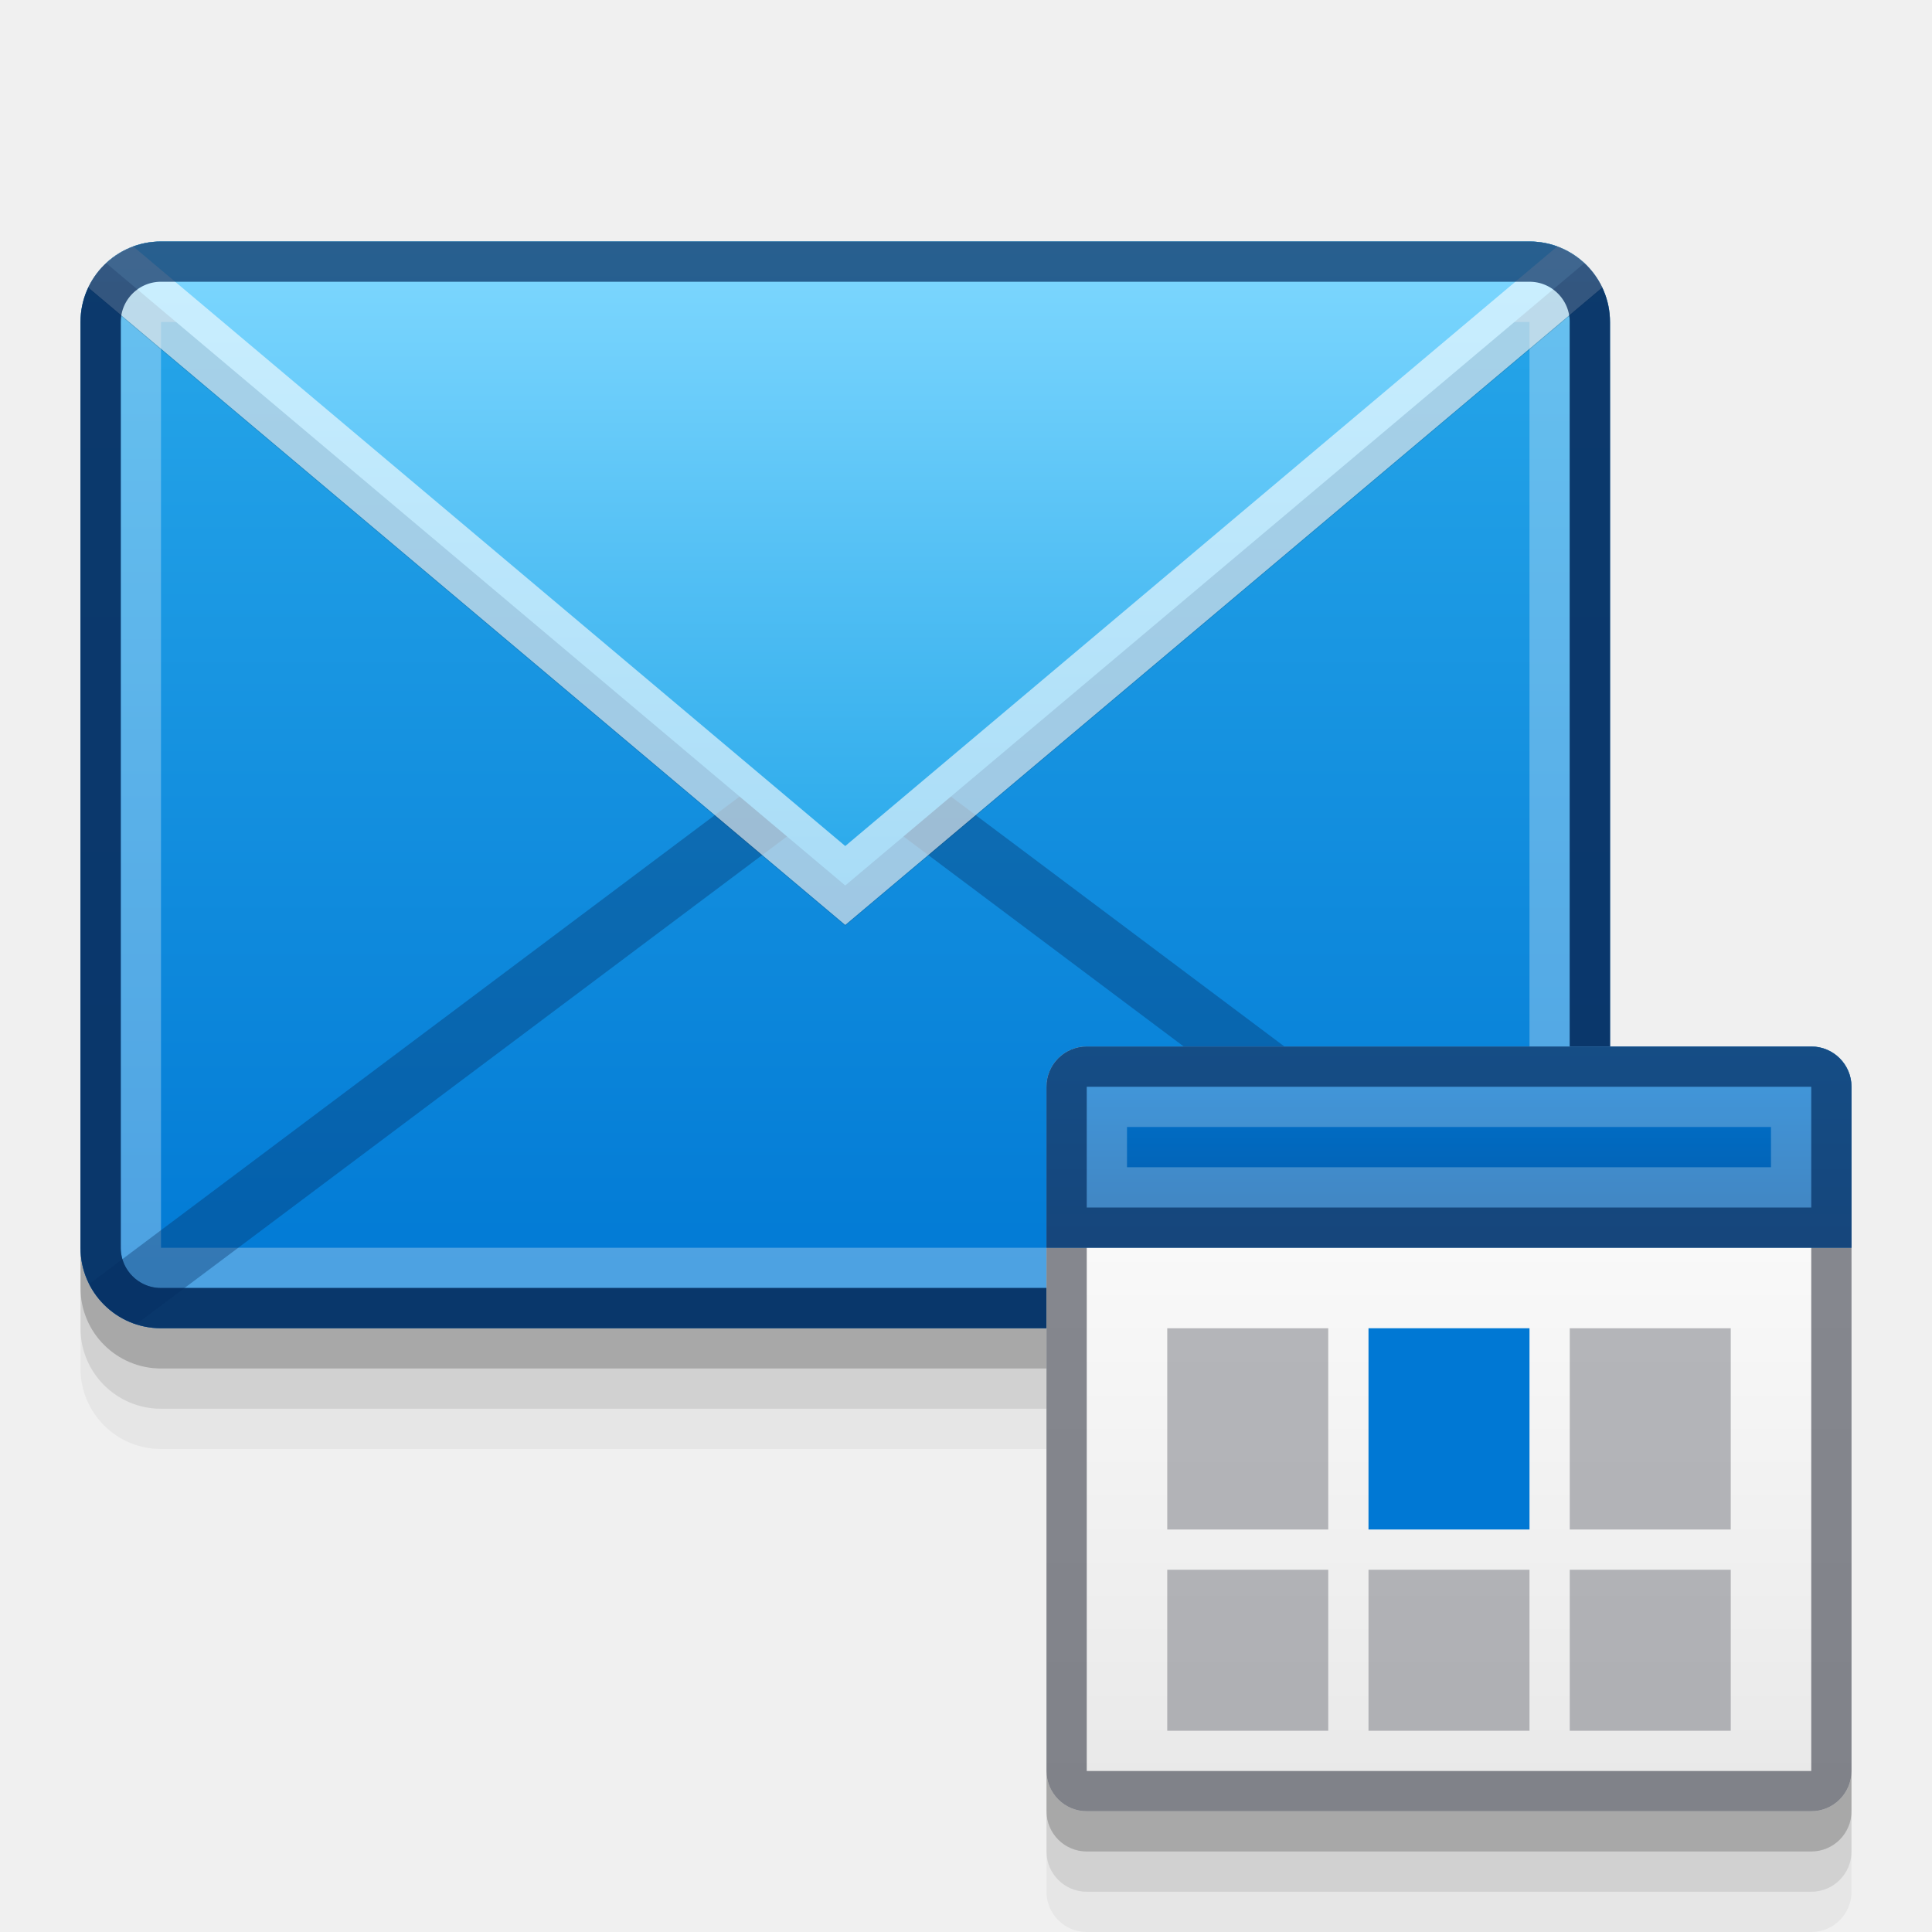
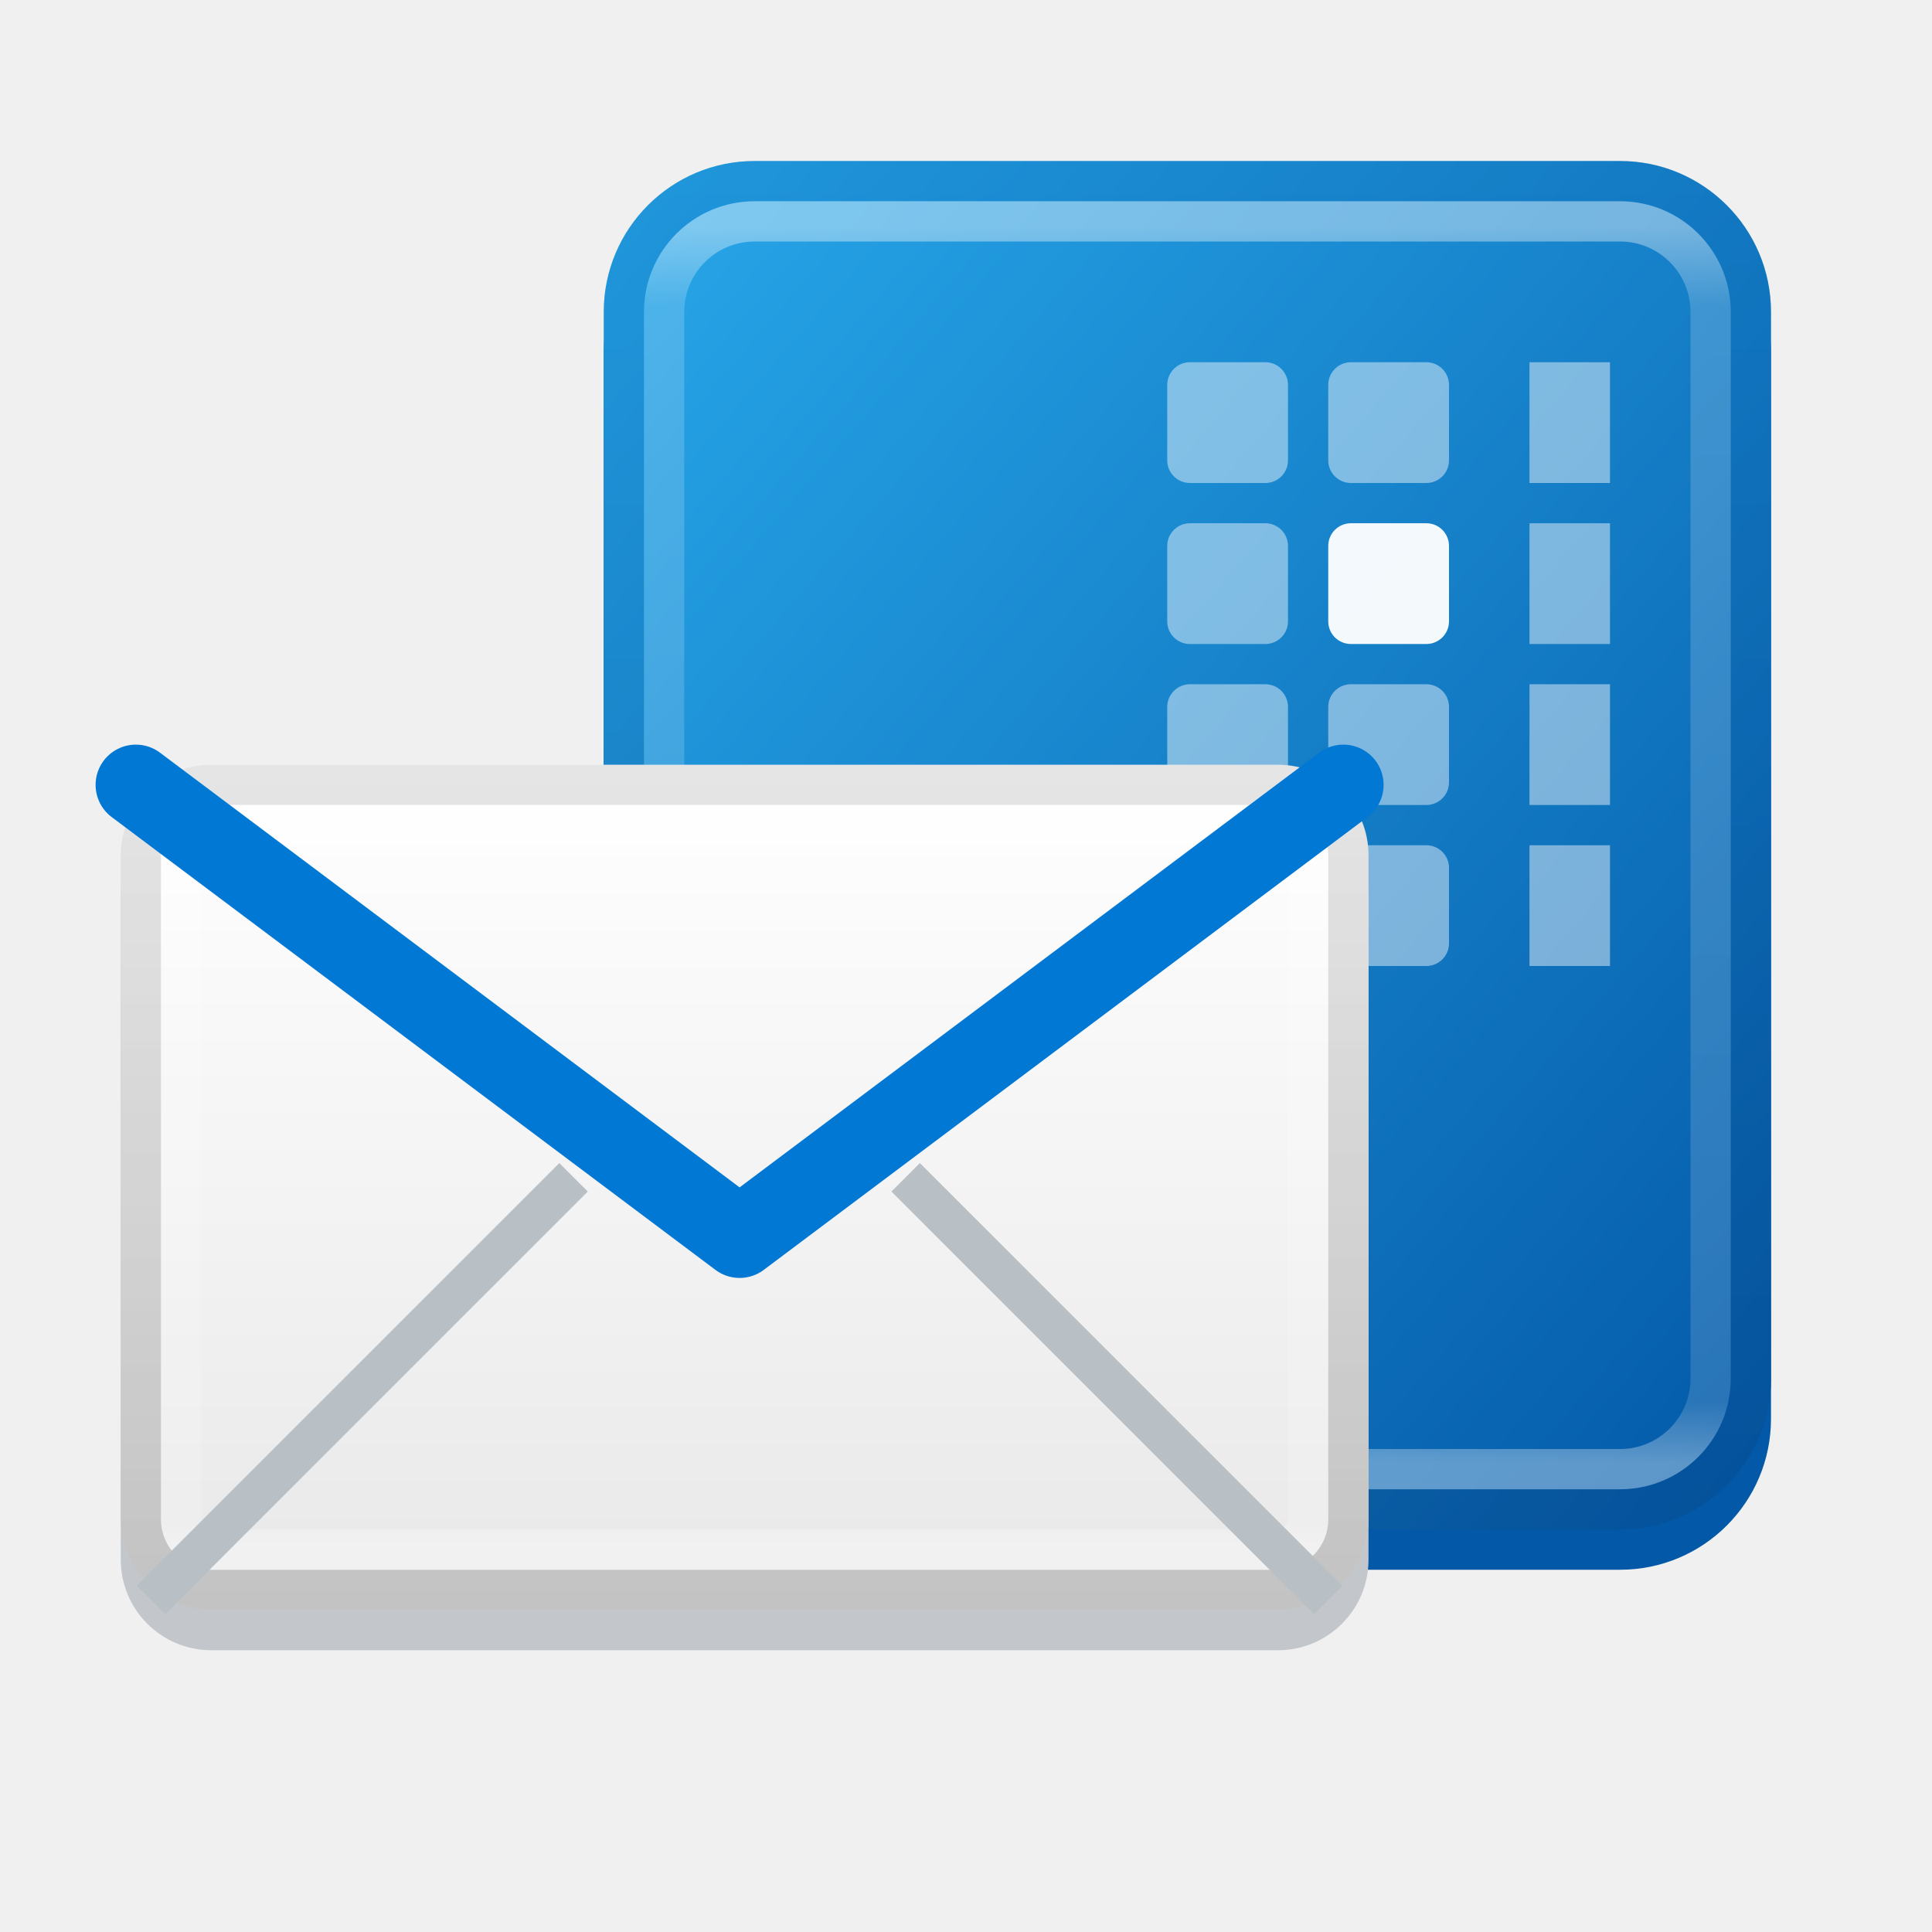
- <svg xmlns="http://www.w3.org/2000/svg" width="48" height="48" viewBox="0 0 48 48">
+ <svg xmlns="http://www.w3.org/2000/svg" width="48" height="48" viewBox="0 0 128 128">
  <defs>
-     <linearGradient id="g1" x1="0" y1="0" x2="0" y2="1">
+     <filter id="sh" x="-20%" y="-20%" width="140%" height="150%">
+       <feGaussianBlur in="SourceAlpha" stdDeviation="2.133" />
+       <feOffset dy="2.667" />
+       <feComponentTransfer>
+         <feFuncA type="linear" slope=".3" />
+       </feComponentTransfer>
+       <feMerge>
+         <feMergeNode />
+         <feMergeNode in="SourceGraphic" />
+       </feMerge>
+     </filter>
+     <radialGradient id="sol">
+       <stop offset="0" stop-opacity="0" />
+       <stop offset="1" stop-opacity="0" />
+     </radialGradient>
+     <linearGradient id="hl" x1="0" y1="0" x2="0" y2="1">
+       <stop offset="0" stop-color="#fff" stop-opacity=".45" />
+       <stop offset=".063" stop-color="#fff" stop-opacity=".2" />
+       <stop offset=".95" stop-color="#fff" stop-opacity=".157" />
+       <stop offset="1" stop-color="#fff" stop-opacity=".392" />
+     </linearGradient>
+     <linearGradient id="bk" x1="0" y1="0" x2="1" y2="1">
      <stop offset="0" stop-color="#28a8ea" />
-       <stop offset="1" stop-color="#0078d4" />
+       <stop offset="1" stop-color="#0358a7" />
    </linearGradient>
-     <clipPath id="c2">
-       <path d="M4 6H38A2 2 0 0 1 40 8V31A2 2 0 0 1 38 33H4A2 2 0 0 1 2 31V8A2 2 0 0 1 4 6Z" />
-     </clipPath>
-   </defs>
-   <path d="M4 6H38A2 2 0 0 1 40 8V31A2 2 0 0 1 38 33H4A2 2 0 0 1 2 31V8A2 2 0 0 1 4 6Z" fill="#181818" opacity="0.22" transform="translate(0 1)" />
-   <path d="M4 6H38A2 2 0 0 1 40 8V31A2 2 0 0 1 38 33H4A2 2 0 0 1 2 31V8A2 2 0 0 1 4 6Z" fill="#181818" opacity="0.1" transform="translate(0 2)" />
-   <path d="M4 6H38A2 2 0 0 1 40 8V31A2 2 0 0 1 38 33H4A2 2 0 0 1 2 31V8A2 2 0 0 1 4 6Z" fill="#181818" opacity="0.05" transform="translate(0 3)" />
-   <path d="M4 6H38A2 2 0 0 1 40 8V31A2 2 0 0 1 38 33H4A2 2 0 0 1 2 31V8A2 2 0 0 1 4 6Z" fill="url(#g1)" />
-   <g clip-path="url(#c2)" fill="none">
-     <path d="M4 6H38A2 2 0 0 1 40 8V31A2 2 0 0 1 38 33H4A2 2 0 0 1 2 31V8A2 2 0 0 1 4 6Z" stroke="#fff" stroke-opacity="0.3" stroke-width="4" />
-     <path d="M4 6H38A2 2 0 0 1 40 8V31A2 2 0 0 1 38 33H4A2 2 0 0 1 2 31V8A2 2 0 0 1 4 6Z" stroke="#032d60" stroke-opacity="0.7" stroke-width="2" />
-   </g>
-   <defs>
-     <clipPath id="c3">
-       <path d="M4 6H38A2 2 0 0 1 40 8V31A2 2 0 0 1 38 33H4A2 2 0 0 1 2 31V8A2 2 0 0 1 4 6Z" />
-     </clipPath>
-     <linearGradient id="g4" x1="0" y1="0" x2="0" y2="1">
-       <stop offset="0" stop-color="#7fd8ff" />
-       <stop offset="1" stop-color="#28a8ea" />
+     <linearGradient id="bks" x1="0" y1="0" x2="0" y2="1">
+       <stop offset="0" stop-color="#0358a7" stop-opacity="1" />
+       <stop offset="1" stop-color="#032d60" stop-opacity="1" />
+     </linearGradient>
+     <linearGradient id="pp" x1="0" y1="0" x2="0" y2="1">
+       <stop offset="0" stop-color="#ffffff" stop-opacity="1" />
+       <stop offset="1" stop-color="#e8e8e8" stop-opacity="1" />
+     </linearGradient>
+     <linearGradient id="pps" x1="0" y1="0" x2="0" y2="1">
+       <stop offset="0" stop-color="#000" stop-opacity="0.1" />
+       <stop offset="1" stop-color="#000" stop-opacity="0.16" />
+     </linearGradient>
+     <linearGradient id="ac" x1="0" y1="0" x2="0" y2="1">
+       <stop offset="0" stop-color="#28a8ea" stop-opacity="1" />
+       <stop offset="1" stop-color="#0358a7" stop-opacity="1" />
    </linearGradient>
  </defs>
-   <g clip-path="url(#c3)">
-     <path d="M2 33L21.0 18.76L40 33" fill="none" stroke="#032d60" stroke-opacity=".35" stroke-width="1.5" />
-     <path d="M2 6L21.0 22L40 6Z" fill="#000" opacity=".15" transform="translate(0 1)" />
-     <path d="M2 6L21.0 22L40 6Z" fill="url(#g4)" />
-     <path d="M2 6L21.0 22L40 6" fill="none" stroke="#fff" stroke-opacity="0.6" stroke-width="1.5" />
-     <path d="M4 6H38A2 2 0 0 1 40 8V31A2 2 0 0 1 38 33H4A2 2 0 0 1 2 31V8A2 2 0 0 1 4 6Z" fill="none" stroke="#032d60" stroke-opacity=".7" stroke-width="2" />
-   </g>
-   <defs>
-     <linearGradient id="g5" x1="0" y1="0" x2="0" y2="1">
-       <stop offset="0" stop-color="#ffffff" />
-       <stop offset="1" stop-color="#e8e8e8" />
-     </linearGradient>
-     <clipPath id="c6">
-       <path d="M27 26H45A1 1 0 0 1 46 27V44A1 1 0 0 1 45 45H27A1 1 0 0 1 26 44V27A1 1 0 0 1 27 26Z" />
-     </clipPath>
-   </defs>
-   <path d="M27 26H45A1 1 0 0 1 46 27V44A1 1 0 0 1 45 45H27A1 1 0 0 1 26 44V27A1 1 0 0 1 27 26Z" fill="#181818" opacity="0.22" transform="translate(0 1)" />
-   <path d="M27 26H45A1 1 0 0 1 46 27V44A1 1 0 0 1 45 45H27A1 1 0 0 1 26 44V27A1 1 0 0 1 27 26Z" fill="#181818" opacity="0.1" transform="translate(0 2)" />
-   <path d="M27 26H45A1 1 0 0 1 46 27V44A1 1 0 0 1 45 45H27A1 1 0 0 1 26 44V27A1 1 0 0 1 27 26Z" fill="#181818" opacity="0.05" transform="translate(0 3)" />
-   <path d="M27 26H45A1 1 0 0 1 46 27V44A1 1 0 0 1 45 45H27A1 1 0 0 1 26 44V27A1 1 0 0 1 27 26Z" fill="url(#g5)" />
-   <g clip-path="url(#c6)" fill="none">
-     <path d="M27 26H45A1 1 0 0 1 46 27V44A1 1 0 0 1 45 45H27A1 1 0 0 1 26 44V27A1 1 0 0 1 27 26Z" stroke="#555761" stroke-opacity="0.7" stroke-width="2" />
-   </g>
-   <defs>
-     <linearGradient id="g7" x1="0" y1="0" x2="0" y2="1">
-       <stop offset="0" stop-color="#0078d4" />
-       <stop offset="1" stop-color="#0358a7" />
-     </linearGradient>
-     <clipPath id="c8">
-       <path d="M27 26H45A1 1 0 0 1 46 27V31H26V27A1 1 0 0 1 27 26Z" />
-     </clipPath>
-   </defs>
-   <path d="M27 26H45A1 1 0 0 1 46 27V31H26V27A1 1 0 0 1 27 26Z" fill="url(#g7)" />
-   <g clip-path="url(#c8)" fill="none">
-     <path d="M27 26H45A1 1 0 0 1 46 27V31H26V27A1 1 0 0 1 27 26Z" stroke="#fff" stroke-opacity="0.25" stroke-width="4" />
-     <path d="M27 26H45A1 1 0 0 1 46 27V31H26V27A1 1 0 0 1 27 26Z" stroke="#032d60" stroke-opacity="0.7" stroke-width="2" />
-   </g>
-   <rect x="29" y="33" width="4" height="5" fill="#7e8087" opacity="0.55" />
-   <rect x="34" y="33" width="4" height="5" fill="#0078d4" opacity="1" />
-   <rect x="39" y="33" width="4" height="5" fill="#7e8087" opacity="0.55" />
-   <rect x="29" y="39" width="4" height="4" fill="#7e8087" opacity="0.55" />
-   <rect x="34" y="39" width="4" height="4" fill="#7e8087" opacity="0.55" />
-   <rect x="39" y="39" width="4" height="4" fill="#7e8087" opacity="0.55" />
+   <rect x="40" y="13.333" width="77.333" height="90.667" rx="10" fill="#0358a7" />
+   <rect x="40" y="10.667" width="77.333" height="90.667" rx="10" fill="url(#bk)" />
+   <rect x="41.333" y="12" width="74.667" height="88" rx="8.667" fill="none" stroke="url(#bks)" stroke-width="2.667" opacity="0.2" />
+   <rect x="44" y="14.667" width="69.333" height="82.667" rx="6" fill="none" stroke="url(#hl)" stroke-width="2.667" opacity=".9" />
+   <rect x="77.333" y="24" width="8" height="8" rx="1.5" fill="#fff" opacity=".45" />
+   <rect x="88" y="24" width="8" height="8" rx="1.5" fill="#fff" opacity=".45" />
+   <rect x="101.333" y="24" width="5.333" height="8" rx="0" fill="#fff" opacity=".45" />
+   <rect x="77.333" y="34.667" width="8" height="8" rx="1.5" fill="#fff" opacity=".45" />
+   <rect x="88" y="34.667" width="8" height="8" rx="1.5" fill="#fff" opacity=".95" />
+   <rect x="101.333" y="34.667" width="5.333" height="8" rx="0" fill="#fff" opacity=".45" />
+   <rect x="77.333" y="45.333" width="8" height="8" rx="1.5" fill="#fff" opacity=".45" />
+   <rect x="88" y="45.333" width="8" height="8" rx="1.5" fill="#fff" opacity=".45" />
+   <rect x="101.333" y="45.333" width="5.333" height="8" rx="0" fill="#fff" opacity=".45" />
+   <rect x="77.333" y="56" width="8" height="8" rx="1.5" fill="#fff" opacity=".45" />
+   <rect x="88" y="56" width="8" height="8" rx="1.5" fill="#fff" opacity=".45" />
+   <rect x="101.333" y="56" width="5.333" height="8" rx="0" fill="#fff" opacity=".45" />
+   <rect x="8" y="53.333" width="82.667" height="56" rx="6" fill="#c3c7cb" />
+   <rect x="8" y="50.667" width="82.667" height="56" rx="6" fill="url(#pp)" />
+   <rect x="9.333" y="52" width="80" height="53.333" rx="4.667" fill="none" stroke="url(#pps)" stroke-width="2.667" opacity="1" />
+   <rect x="12" y="54.667" width="74.667" height="48" rx="2" fill="none" stroke="url(#hl)" stroke-width="2.667" opacity=".9" />
+   <path d="M10,106 L38,78 M88,106 L60,78" stroke="#b8bfc5" stroke-width="2.667" />
+   <path d="M9,52 L49,82 L89,52" fill="none" stroke="#0078d4" stroke-width="5.333" stroke-linejoin="round" stroke-linecap="round" />
</svg>
